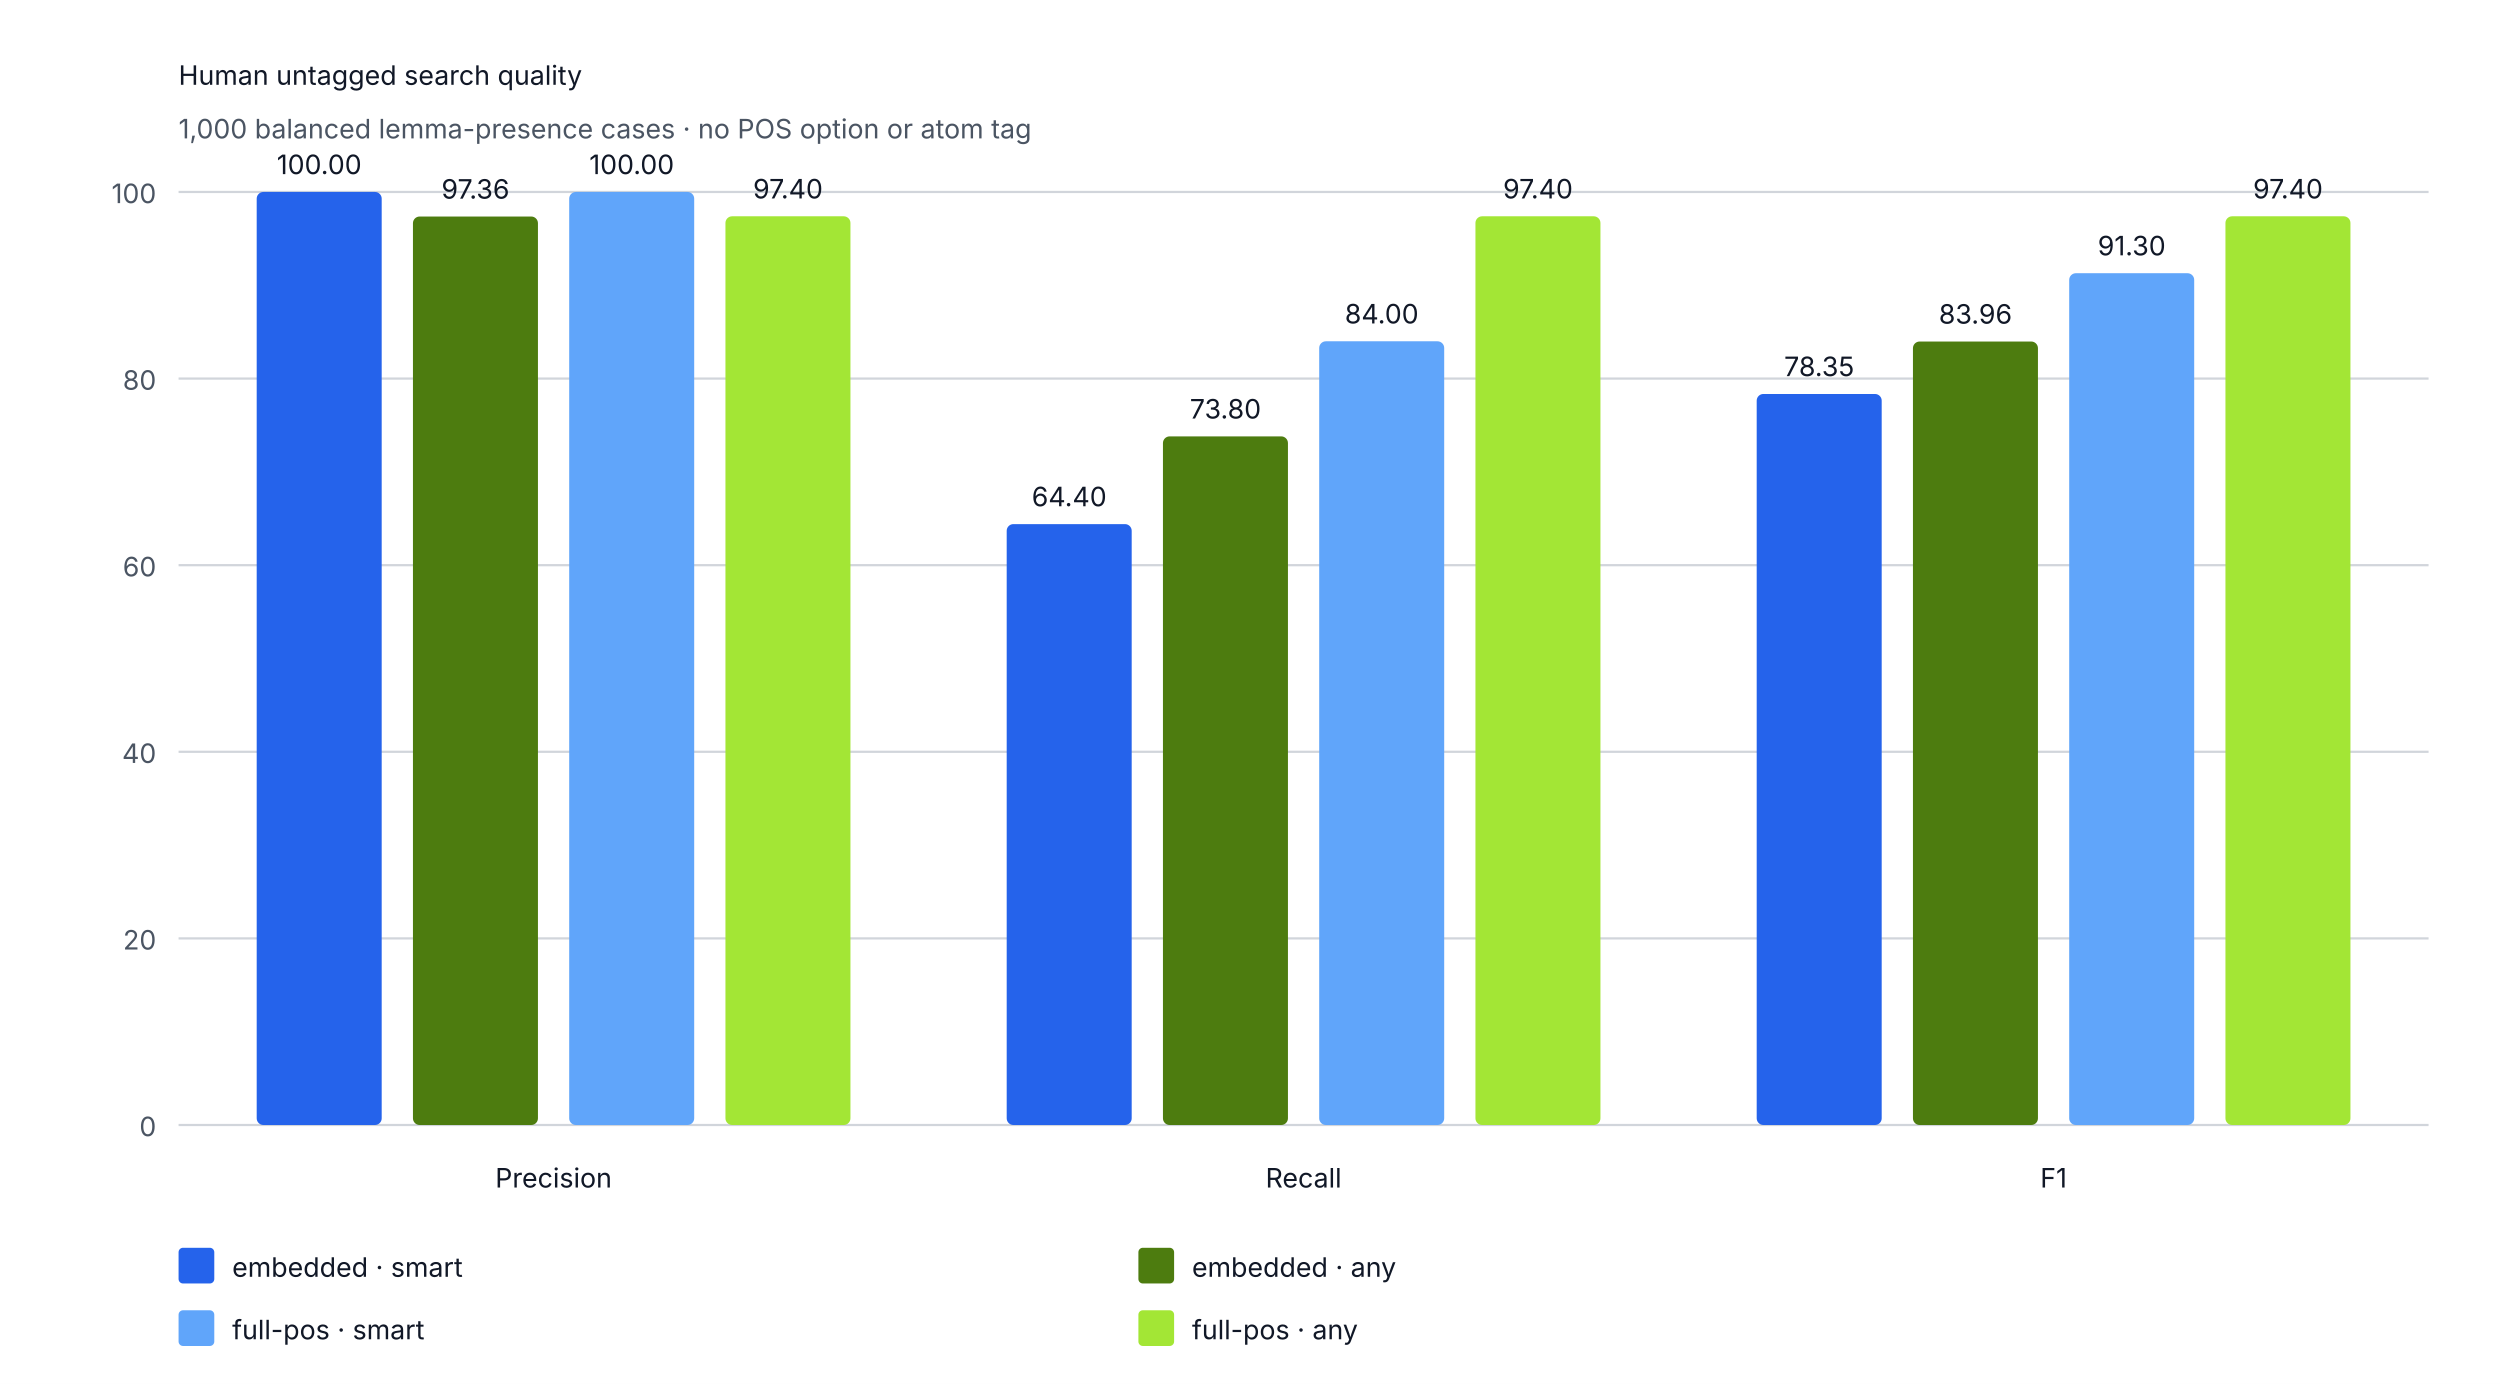
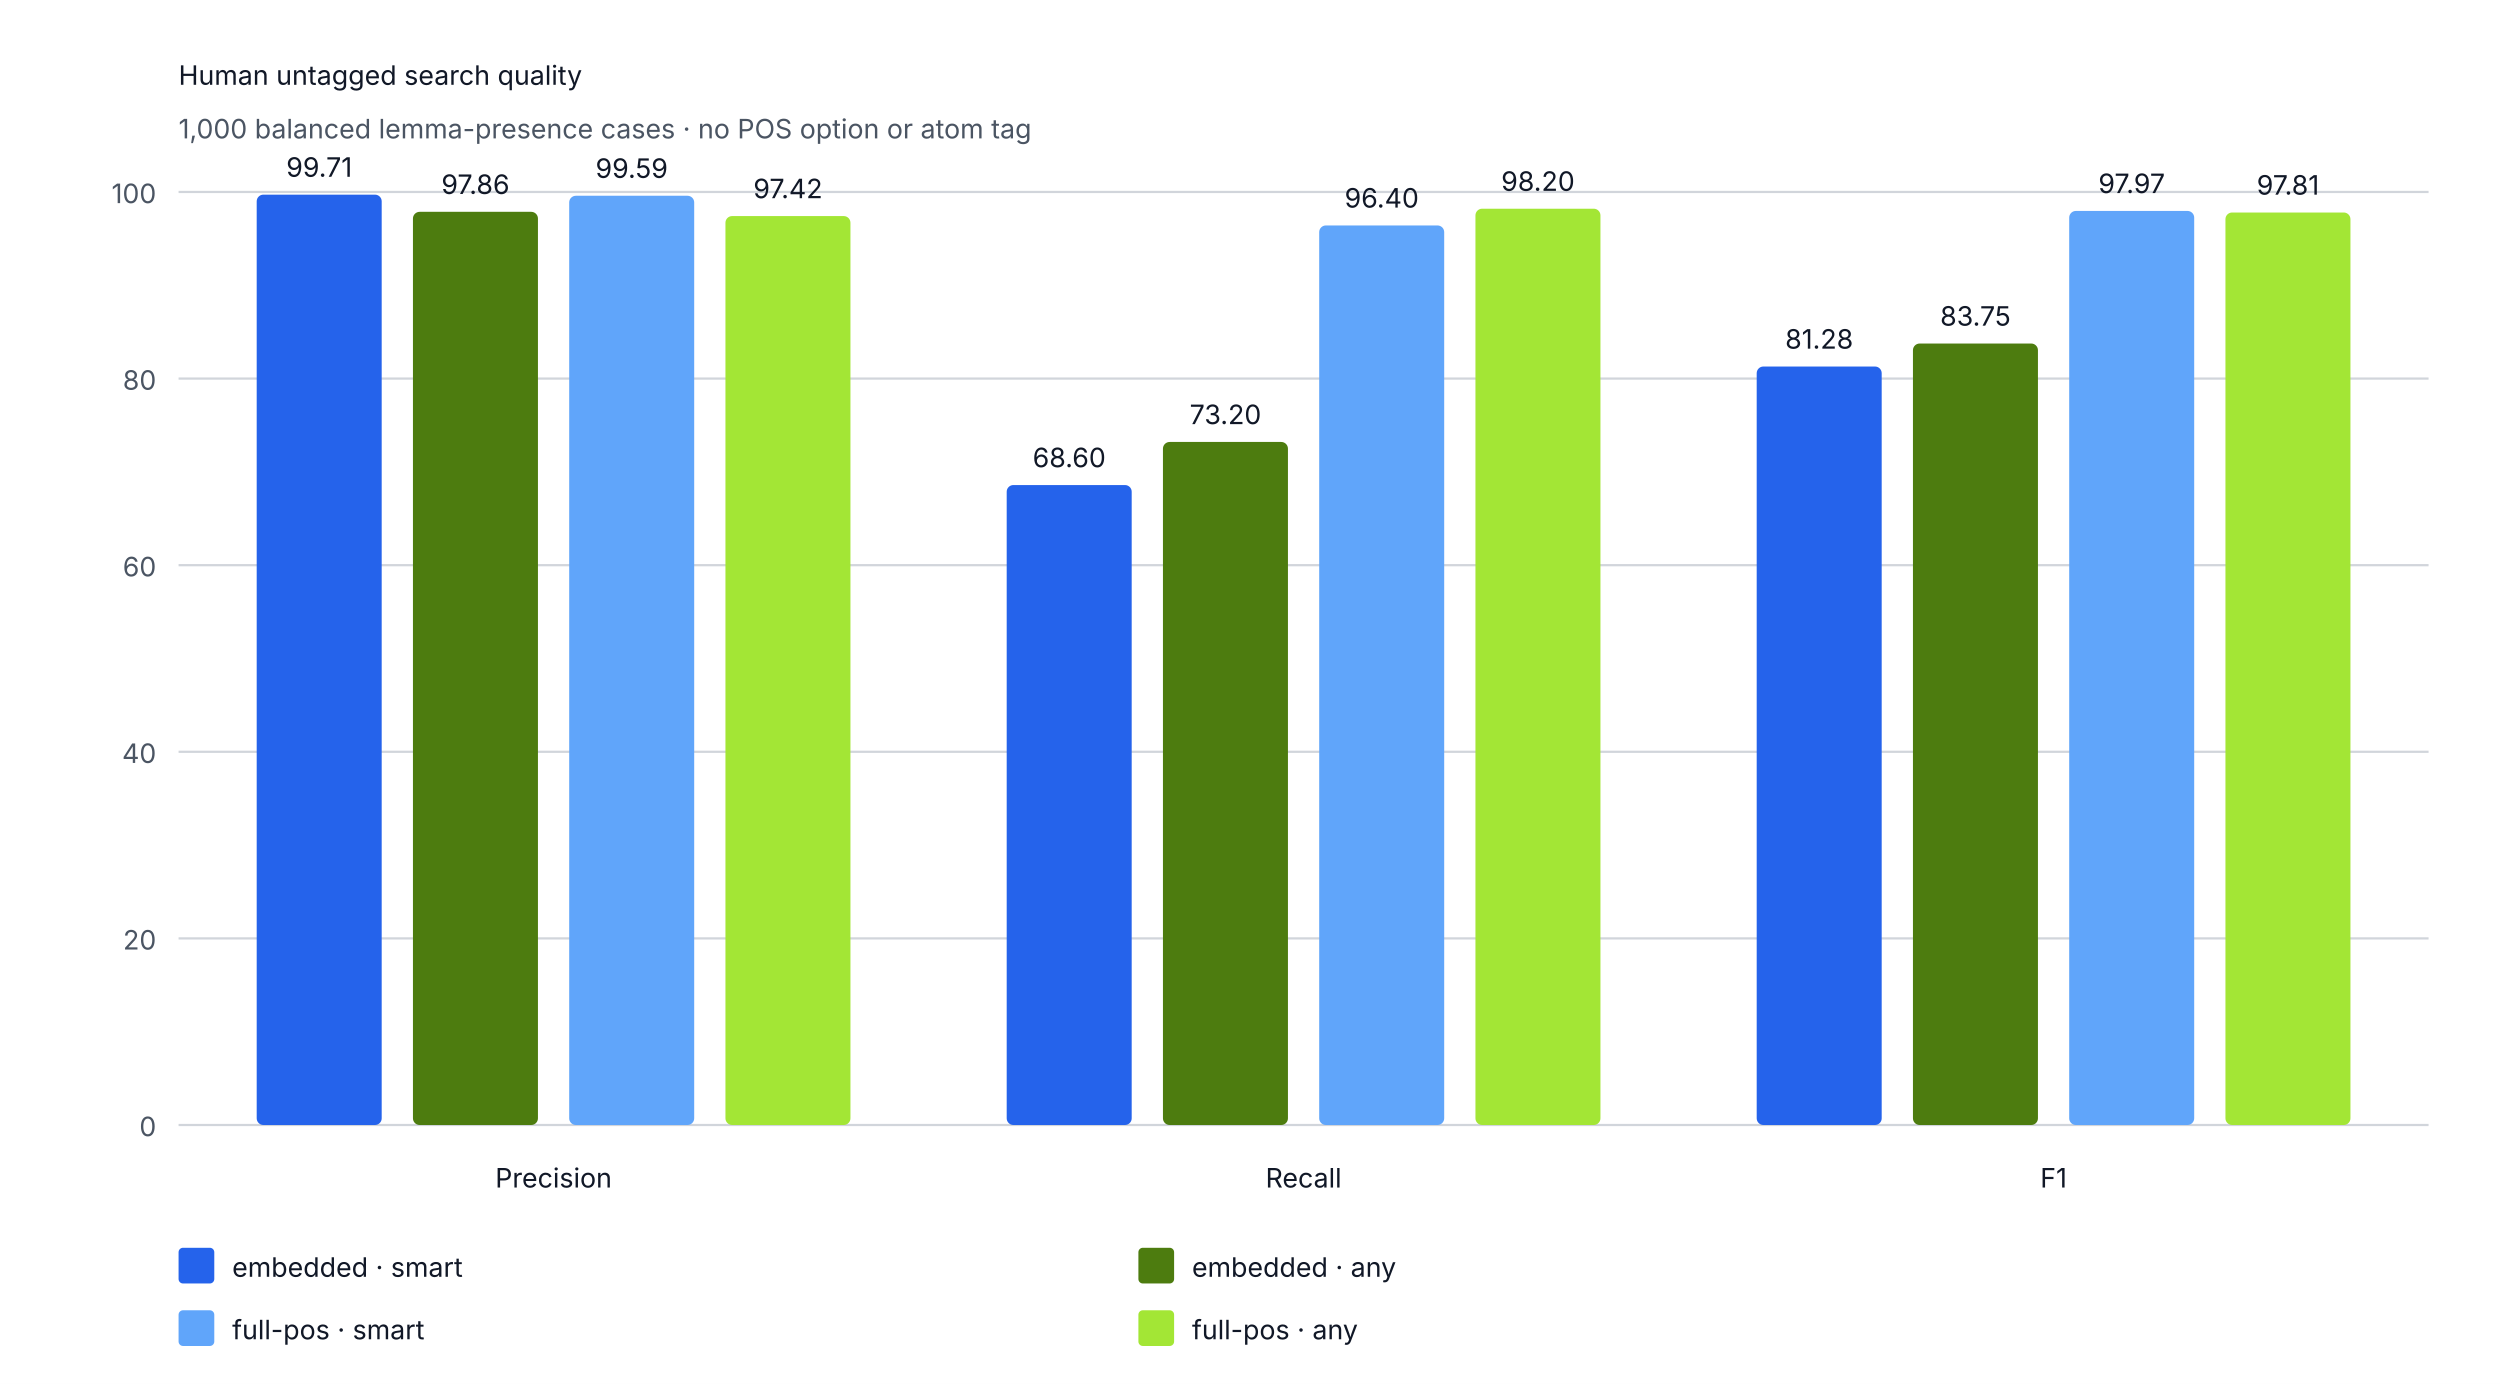
<svg xmlns="http://www.w3.org/2000/svg" width="1120" height="620" viewBox="0 0 1120 620" role="img" aria-labelledby="title desc">
  <style>
  .background { fill: #ffffff; }
  text { fill: #111827; font-family: -apple-system, BlinkMacSystemFont, "Segoe UI", sans-serif; }
  .muted { fill: #4b5563; }
  .grid { stroke: #d1d5db; stroke-width: 1; }
  .axis { stroke: #6b7280; stroke-width: 1; }
  @media (prefers-color-scheme: dark) {
    .background { fill: #0d1117; }
    text { fill: #f3f4f6; }
    .muted { fill: #9ca3af; }
    .grid { stroke: #374151; }
    .axis { stroke: #9ca3af; }
  }
</style>
  <rect class="background" width="1120" height="620" />
  <text x="80.0" y="38.0" text-anchor="start">Human untagged search quality</text>
  <text x="80.0" y="62.0" text-anchor="start" class="muted">1,000 balanced lemma-presence cases · no POS option or atom tag</text>
  <line class="grid" x1="80" y1="504.0" x2="1088" y2="504.0" />
  <text x="70.0" y="509.0" text-anchor="end" class="muted">0</text>
  <line class="grid" x1="80" y1="420.4" x2="1088" y2="420.4" />
  <text x="70.0" y="425.4" text-anchor="end" class="muted">20</text>
  <line class="grid" x1="80" y1="336.8" x2="1088" y2="336.8" />
  <text x="70.0" y="341.8" text-anchor="end" class="muted">40</text>
  <line class="grid" x1="80" y1="253.2" x2="1088" y2="253.2" />
  <text x="70.0" y="258.2" text-anchor="end" class="muted">60</text>
  <line class="grid" x1="80" y1="169.6" x2="1088" y2="169.6" />
  <text x="70.0" y="174.6" text-anchor="end" class="muted">80</text>
  <line class="grid" x1="80" y1="86.0" x2="1088" y2="86.0" />
  <text x="70.0" y="91.0" text-anchor="end" class="muted">100</text>
-   <rect x="115.0" y="86.0" width="56.0" height="418.0" rx="3" fill="#2563eb" />
-   <text x="143.0" y="78.0" text-anchor="middle">100.00</text>
-   <rect x="185.0" y="97.0" width="56.0" height="407.0" rx="3" fill="#4d7c0f" />
-   <text x="213.0" y="89.0" text-anchor="middle">97.36</text>
-   <rect x="255.0" y="86.0" width="56.0" height="418.0" rx="3" fill="#60a5fa" />
-   <text x="283.0" y="78.0" text-anchor="middle">100.00</text>
-   <rect x="325.0" y="96.9" width="56.0" height="407.1" rx="3" fill="#a3e635" />
-   <text x="353.0" y="88.9" text-anchor="middle">97.40</text>
+   <rect x="115.0" y="87.2" width="56.0" height="416.8" rx="3" fill="#2563eb" />
+   <text x="143.0" y="79.2" text-anchor="middle">99.71</text>
+   <rect x="185.0" y="94.9" width="56.0" height="409.1" rx="3" fill="#4d7c0f" />
+   <text x="213.0" y="86.9" text-anchor="middle">97.86</text>
+   <rect x="255.0" y="87.7" width="56.0" height="416.3" rx="3" fill="#60a5fa" />
+   <text x="283.0" y="79.7" text-anchor="middle">99.59</text>
+   <rect x="325.0" y="96.8" width="56.0" height="407.2" rx="3" fill="#a3e635" />
+   <text x="353.0" y="88.8" text-anchor="middle">97.42</text>
  <text x="248.0" y="532.0" text-anchor="middle">Precision</text>
-   <rect x="451.0" y="234.8" width="56.0" height="269.2" rx="3" fill="#2563eb" />
-   <text x="479.0" y="226.8" text-anchor="middle">64.40</text>
-   <rect x="521.0" y="195.5" width="56.0" height="308.5" rx="3" fill="#4d7c0f" />
-   <text x="549.0" y="187.5" text-anchor="middle">73.80</text>
-   <rect x="591.0" y="152.9" width="56.0" height="351.1" rx="3" fill="#60a5fa" />
-   <text x="619.0" y="144.9" text-anchor="middle">84.00</text>
-   <rect x="661.0" y="96.9" width="56.0" height="407.1" rx="3" fill="#a3e635" />
-   <text x="689.0" y="88.9" text-anchor="middle">97.40</text>
+   <rect x="451.0" y="217.3" width="56.0" height="286.7" rx="3" fill="#2563eb" />
+   <text x="479.0" y="209.3" text-anchor="middle">68.60</text>
+   <rect x="521.0" y="198.0" width="56.0" height="306.0" rx="3" fill="#4d7c0f" />
+   <text x="549.0" y="190.0" text-anchor="middle">73.20</text>
+   <rect x="591.0" y="101.0" width="56.0" height="403.0" rx="3" fill="#60a5fa" />
+   <text x="619.0" y="93.0" text-anchor="middle">96.40</text>
+   <rect x="661.0" y="93.5" width="56.0" height="410.5" rx="3" fill="#a3e635" />
+   <text x="689.0" y="85.5" text-anchor="middle">98.20</text>
  <text x="584.0" y="532.0" text-anchor="middle">Recall</text>
-   <rect x="787.0" y="176.5" width="56.0" height="327.5" rx="3" fill="#2563eb" />
-   <text x="815.0" y="168.5" text-anchor="middle">78.35</text>
-   <rect x="857.0" y="153.0" width="56.0" height="351.0" rx="3" fill="#4d7c0f" />
-   <text x="885.0" y="145.0" text-anchor="middle">83.96</text>
-   <rect x="927.0" y="122.4" width="56.0" height="381.6" rx="3" fill="#60a5fa" />
-   <text x="955.0" y="114.4" text-anchor="middle">91.30</text>
-   <rect x="997.0" y="96.9" width="56.0" height="407.1" rx="3" fill="#a3e635" />
-   <text x="1025.0" y="88.9" text-anchor="middle">97.40</text>
+   <rect x="787.0" y="164.2" width="56.0" height="339.8" rx="3" fill="#2563eb" />
+   <text x="815.0" y="156.2" text-anchor="middle">81.28</text>
+   <rect x="857.0" y="153.9" width="56.0" height="350.1" rx="3" fill="#4d7c0f" />
+   <text x="885.0" y="145.9" text-anchor="middle">83.75</text>
+   <rect x="927.0" y="94.5" width="56.0" height="409.5" rx="3" fill="#60a5fa" />
+   <text x="955.0" y="86.5" text-anchor="middle">97.97</text>
+   <rect x="997.0" y="95.2" width="56.0" height="408.8" rx="3" fill="#a3e635" />
+   <text x="1025.0" y="87.2" text-anchor="middle">97.81</text>
  <text x="920.0" y="532.0" text-anchor="middle">F1</text>
  <rect x="80.0" y="559.0" width="16.0" height="16.0" rx="2" fill="#2563eb" />
  <text x="104.0" y="572.0" text-anchor="start">embedded · smart</text>
  <rect x="510.0" y="559.0" width="16.0" height="16.0" rx="2" fill="#4d7c0f" />
  <text x="534.0" y="572.0" text-anchor="start">embedded · any</text>
  <rect x="80.0" y="587.0" width="16.0" height="16.0" rx="2" fill="#60a5fa" />
  <text x="104.0" y="600.0" text-anchor="start">full-pos · smart</text>
  <rect x="510.0" y="587.0" width="16.0" height="16.0" rx="2" fill="#a3e635" />
  <text x="534.0" y="600.0" text-anchor="start">full-pos · any</text>
</svg>
